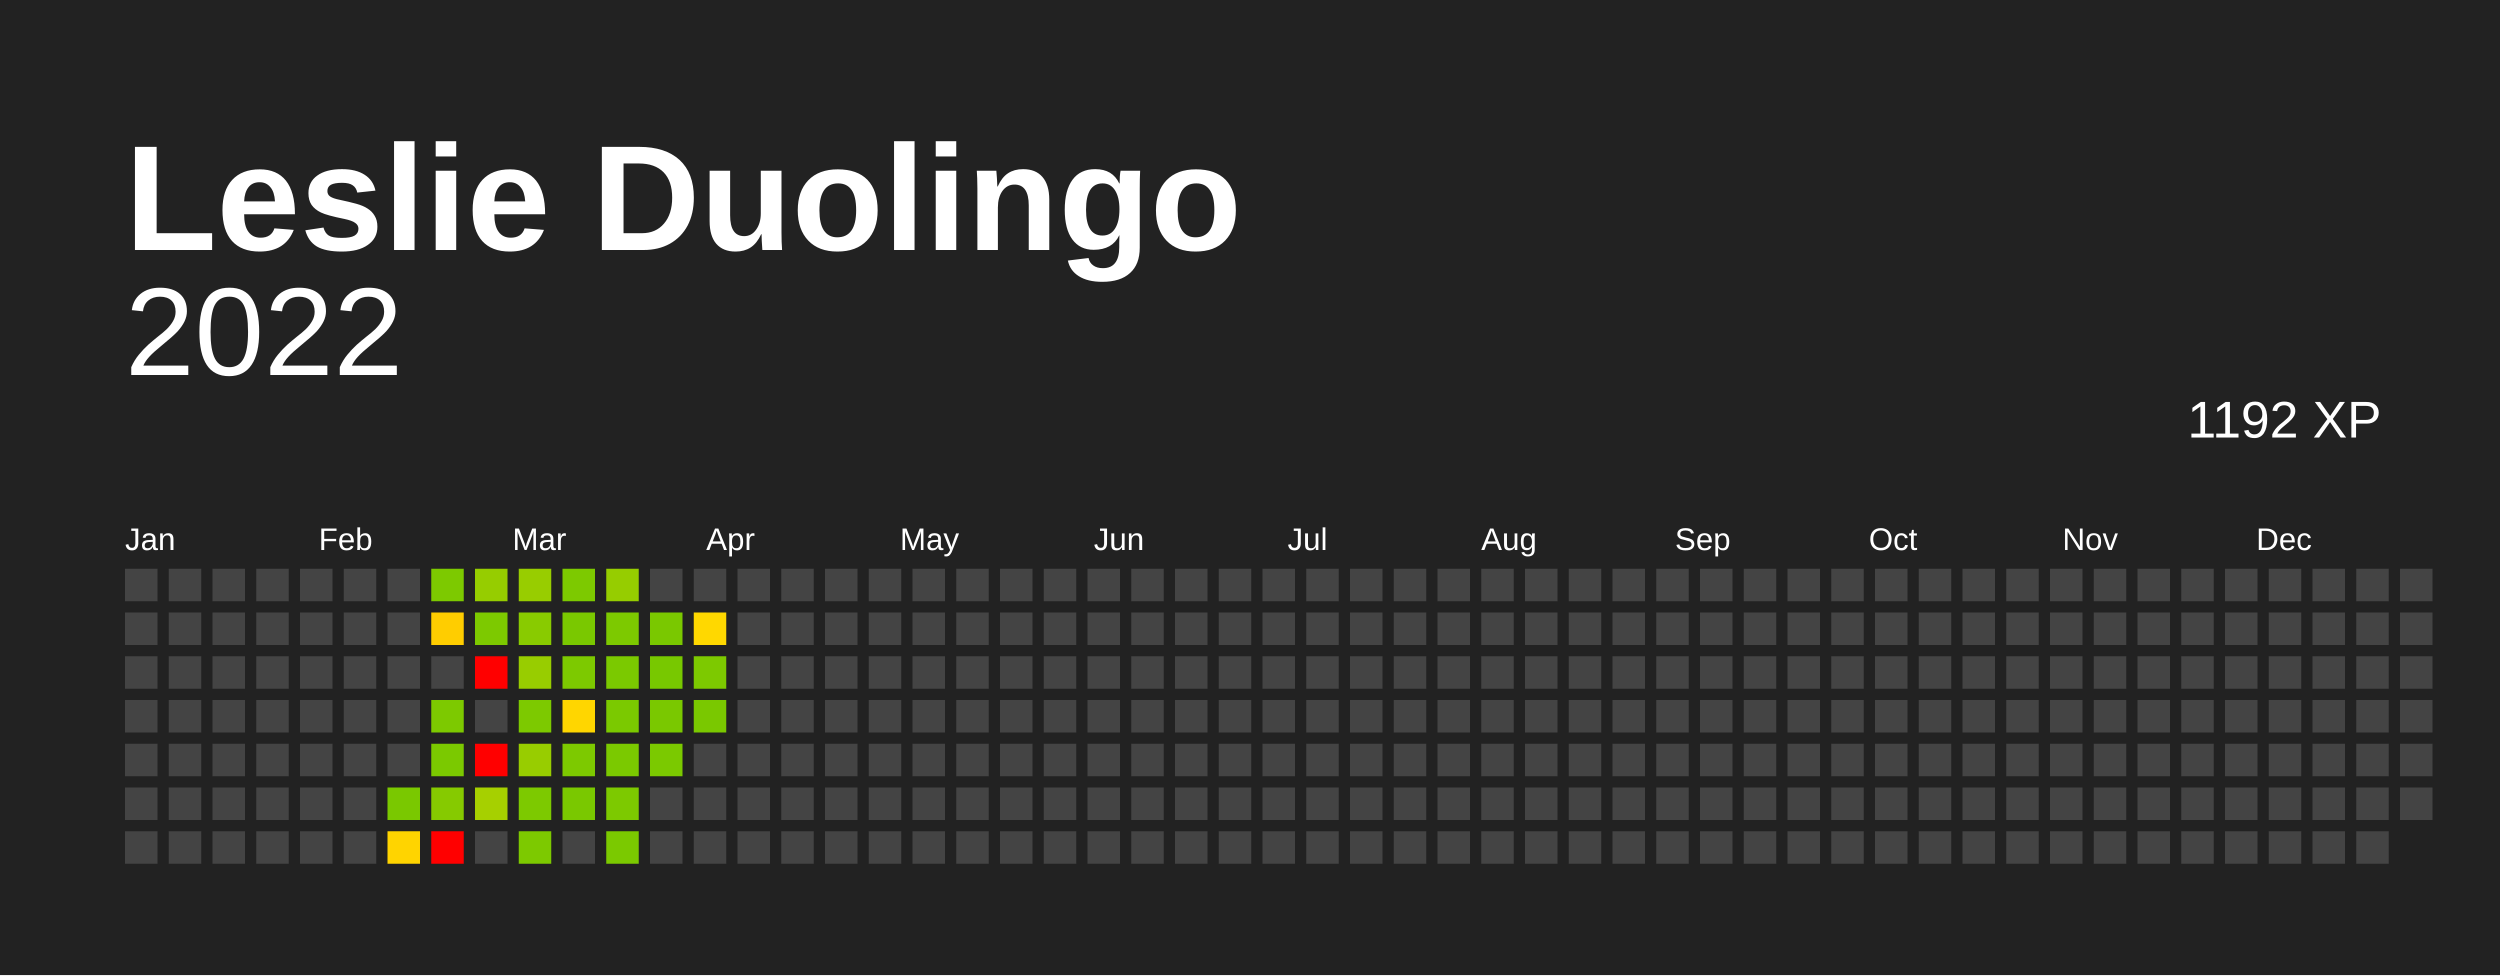
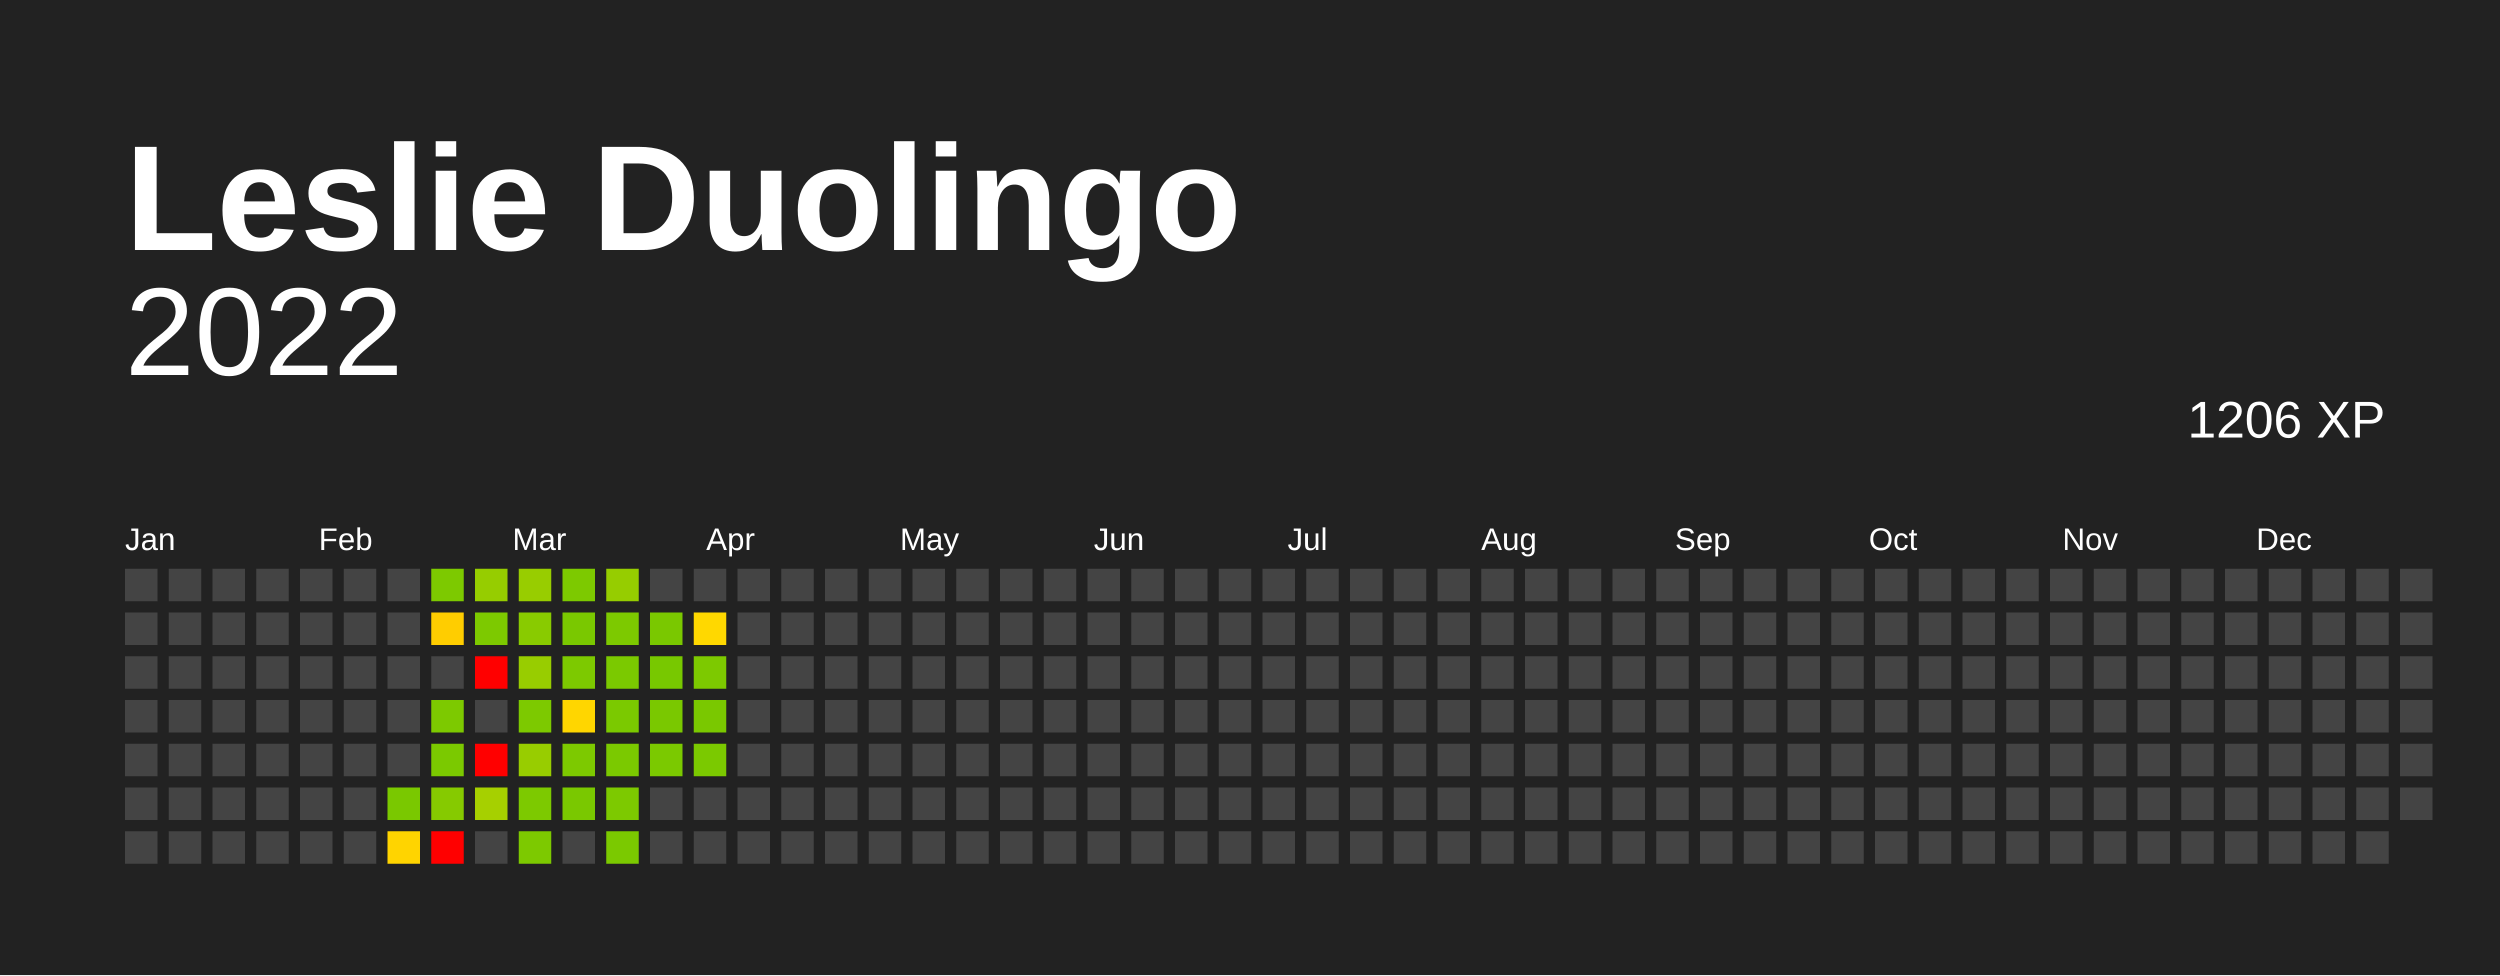
<svg xmlns="http://www.w3.org/2000/svg" baseProfile="full" height="78mm" version="1.1" viewBox="0,0,200,78" width="200mm">
  <defs />
  <rect fill="#222222" height="78" width="200" x="0" y="0" />
  <text fill="#FFFFFF" style="font-size:12px; font-family:Arial; font-weight:bold;" x="10" y="20">Leslie Duolingo</text>
  <text alignment-baseline="hanging" fill="#FFFFFF" style="font-size:10.0px; font-family:Arial;" x="10" y="30">2022</text>
-   <text alignment-baseline="hanging" fill="#FFFFFF" style="font-size:4.125px; font-family:Arial;" x="175" y="35">1192 XP</text>
+   <text alignment-baseline="hanging" fill="#FFFFFF" style="font-size:4.125px; font-family:Arial;" x="175" y="35">1206 XP</text>
  <text fill="#FFFFFF" style="font-size:2.5px; font-family:Arial" x="10.0" y="44">Jan</text>
  <text fill="#FFFFFF" style="font-size:2.5px; font-family:Arial" x="25.5" y="44">Feb</text>
  <text fill="#FFFFFF" style="font-size:2.5px; font-family:Arial" x="41.0" y="44">Mar</text>
  <text fill="#FFFFFF" style="font-size:2.5px; font-family:Arial" x="56.5" y="44">Apr</text>
  <text fill="#FFFFFF" style="font-size:2.5px; font-family:Arial" x="72.0" y="44">May</text>
  <text fill="#FFFFFF" style="font-size:2.5px; font-family:Arial" x="87.5" y="44">Jun</text>
  <text fill="#FFFFFF" style="font-size:2.5px; font-family:Arial" x="103.0" y="44">Jul</text>
  <text fill="#FFFFFF" style="font-size:2.5px; font-family:Arial" x="118.5" y="44">Aug</text>
  <text fill="#FFFFFF" style="font-size:2.5px; font-family:Arial" x="134.0" y="44">Sep</text>
  <text fill="#FFFFFF" style="font-size:2.5px; font-family:Arial" x="149.5" y="44">Oct</text>
  <text fill="#FFFFFF" style="font-size:2.5px; font-family:Arial" x="165.0" y="44">Nov</text>
  <text fill="#FFFFFF" style="font-size:2.5px; font-family:Arial" x="180.5" y="44">Dec</text>
  <rect fill="#444444" height="2.6" width="2.6" x="10.0" y="45.5" />
  <rect fill="#444444" height="2.6" width="2.6" x="10.0" y="49.0" />
  <rect fill="#444444" height="2.6" width="2.6" x="10.0" y="52.5" />
  <rect fill="#444444" height="2.6" width="2.6" x="10.0" y="56.0" />
  <rect fill="#444444" height="2.6" width="2.6" x="10.0" y="59.5" />
  <rect fill="#444444" height="2.6" width="2.6" x="10.0" y="63.0" />
  <rect fill="#444444" height="2.6" width="2.6" x="10.0" y="66.5" />
  <rect fill="#444444" height="2.6" width="2.6" x="13.5" y="45.5" />
  <rect fill="#444444" height="2.6" width="2.6" x="13.5" y="49.0" />
  <rect fill="#444444" height="2.6" width="2.6" x="13.5" y="52.5" />
  <rect fill="#444444" height="2.6" width="2.6" x="13.5" y="56.0" />
  <rect fill="#444444" height="2.6" width="2.6" x="13.5" y="59.5" />
  <rect fill="#444444" height="2.6" width="2.6" x="13.5" y="63.0" />
  <rect fill="#444444" height="2.6" width="2.6" x="13.5" y="66.5" />
  <rect fill="#444444" height="2.6" width="2.6" x="17.0" y="45.5" />
  <rect fill="#444444" height="2.6" width="2.6" x="17.0" y="49.0" />
  <rect fill="#444444" height="2.6" width="2.6" x="17.0" y="52.5" />
  <rect fill="#444444" height="2.6" width="2.6" x="17.0" y="56.0" />
  <rect fill="#444444" height="2.6" width="2.6" x="17.0" y="59.5" />
  <rect fill="#444444" height="2.6" width="2.6" x="17.0" y="63.0" />
  <rect fill="#444444" height="2.6" width="2.6" x="17.0" y="66.5" />
  <rect fill="#444444" height="2.6" width="2.6" x="20.5" y="45.5" />
  <rect fill="#444444" height="2.6" width="2.6" x="20.5" y="49.0" />
  <rect fill="#444444" height="2.6" width="2.6" x="20.5" y="52.5" />
  <rect fill="#444444" height="2.6" width="2.6" x="20.5" y="56.0" />
  <rect fill="#444444" height="2.6" width="2.6" x="20.5" y="59.5" />
  <rect fill="#444444" height="2.6" width="2.6" x="20.5" y="63.0" />
  <rect fill="#444444" height="2.6" width="2.6" x="20.5" y="66.5" />
  <rect fill="#444444" height="2.6" width="2.6" x="24.0" y="45.5" />
  <rect fill="#444444" height="2.6" width="2.6" x="24.0" y="49.0" />
  <rect fill="#444444" height="2.6" width="2.6" x="24.0" y="52.5" />
  <rect fill="#444444" height="2.6" width="2.6" x="24.0" y="56.0" />
  <rect fill="#444444" height="2.6" width="2.6" x="24.0" y="59.5" />
  <rect fill="#444444" height="2.6" width="2.6" x="24.0" y="63.0" />
  <rect fill="#444444" height="2.6" width="2.6" x="24.0" y="66.5" />
  <rect fill="#444444" height="2.6" width="2.6" x="27.5" y="45.5" />
  <rect fill="#444444" height="2.6" width="2.6" x="27.5" y="49.0" />
  <rect fill="#444444" height="2.6" width="2.6" x="27.5" y="52.5" />
  <rect fill="#444444" height="2.6" width="2.6" x="27.5" y="56.0" />
  <rect fill="#444444" height="2.6" width="2.6" x="27.5" y="59.5" />
  <rect fill="#444444" height="2.6" width="2.6" x="27.5" y="63.0" />
  <rect fill="#444444" height="2.6" width="2.6" x="27.5" y="66.5" />
  <rect fill="#444444" height="2.6" width="2.6" x="31.0" y="45.5" />
  <rect fill="#444444" height="2.6" width="2.6" x="31.0" y="49.0" />
  <rect fill="#444444" height="2.6" width="2.6" x="31.0" y="52.5" />
  <rect fill="#444444" height="2.6" width="2.6" x="31.0" y="56.0" />
  <rect fill="#444444" height="2.6" width="2.6" x="31.0" y="59.5" />
  <rect fill="#7ac800" height="2.6" width="2.6" x="31.0" y="63.0" />
  <rect fill="#ffd400" height="2.6" width="2.6" x="31.0" y="66.5" />
  <rect fill="#7dc900" height="2.6" width="2.6" x="34.5" y="45.5" />
  <rect fill="#ffcd00" height="2.6" width="2.6" x="34.5" y="49.0" />
  <rect fill="#444444" height="2.6" width="2.6" x="34.5" y="52.5" />
  <rect fill="#7dc900" height="2.6" width="2.6" x="34.5" y="56.0" />
  <rect fill="#7bc900" height="2.6" width="2.6" x="34.5" y="59.5" />
  <rect fill="#86ca00" height="2.6" width="2.6" x="34.5" y="63.0" />
  <rect fill="red" height="2.6" width="2.6" x="34.5" y="66.5" />
  <rect fill="#96cd00" height="2.6" width="2.6" x="38.0" y="45.5" />
  <rect fill="#7dc900" height="2.6" width="2.6" x="38.0" y="49.0" />
  <rect fill="red" height="2.6" width="2.6" x="38.0" y="52.5" />
  <rect fill="#444444" height="2.6" width="2.6" x="38.0" y="56.0" />
  <rect fill="red" height="2.6" width="2.6" x="38.0" y="59.5" />
  <rect fill="#a6d000" height="2.6" width="2.6" x="38.0" y="63.0" />
  <rect fill="#444444" height="2.6" width="2.6" x="38.0" y="66.5" />
  <rect fill="#98cd00" height="2.6" width="2.6" x="41.5" y="45.5" />
  <rect fill="#89cb00" height="2.6" width="2.6" x="41.5" y="49.0" />
  <rect fill="#98cd00" height="2.6" width="2.6" x="41.5" y="52.5" />
  <rect fill="#7dc900" height="2.6" width="2.6" x="41.5" y="56.0" />
  <rect fill="#98cd00" height="2.6" width="2.6" x="41.5" y="59.5" />
  <rect fill="#7dc900" height="2.6" width="2.6" x="41.5" y="63.0" />
  <rect fill="#7dc900" height="2.6" width="2.6" x="41.5" y="66.5" />
  <rect fill="#7dc900" height="2.6" width="2.6" x="45.0" y="45.5" />
  <rect fill="#7ac800" height="2.6" width="2.6" x="45.0" y="49.0" />
  <rect fill="#7dc900" height="2.6" width="2.6" x="45.0" y="52.5" />
  <rect fill="#ffd600" height="2.6" width="2.6" x="45.0" y="56.0" />
  <rect fill="#7dc900" height="2.6" width="2.6" x="45.0" y="59.5" />
  <rect fill="#7ac800" height="2.6" width="2.6" x="45.0" y="63.0" />
  <rect fill="#444444" height="2.6" width="2.6" x="45.0" y="66.5" />
  <rect fill="#96cd00" height="2.6" width="2.6" x="48.5" y="45.5" />
  <rect fill="#7dc900" height="2.6" width="2.6" x="48.5" y="49.0" />
  <rect fill="#7bc900" height="2.6" width="2.6" x="48.5" y="52.5" />
  <rect fill="#7bc900" height="2.6" width="2.6" x="48.5" y="56.0" />
  <rect fill="#7bc900" height="2.6" width="2.6" x="48.5" y="59.5" />
  <rect fill="#7dc900" height="2.6" width="2.6" x="48.5" y="63.0" />
  <rect fill="#7bc900" height="2.6" width="2.6" x="48.5" y="66.5" />
  <rect fill="#444444" height="2.6" width="2.6" x="52.0" y="45.5" />
  <rect fill="#7ac800" height="2.6" width="2.6" x="52.0" y="49.0" />
  <rect fill="#78c800" height="2.6" width="2.6" x="52.0" y="52.5" />
  <rect fill="#7ac800" height="2.6" width="2.6" x="52.0" y="56.0" />
  <rect fill="#7bc900" height="2.6" width="2.6" x="52.0" y="59.5" />
  <rect fill="#444444" height="2.6" width="2.6" x="52.0" y="63.0" />
  <rect fill="#444444" height="2.6" width="2.6" x="52.0" y="66.5" />
  <rect fill="#444444" height="2.6" width="2.6" x="55.5" y="45.5" />
  <rect fill="#ffd800" height="2.6" width="2.6" x="55.5" y="49.0" />
  <rect fill="#7dc900" height="2.6" width="2.6" x="55.5" y="52.5" />
  <rect fill="#7ac800" height="2.6" width="2.6" x="55.5" y="56.0" />
-   <rect fill="#444444" height="2.6" width="2.6" x="55.5" y="59.5" />
+   <rect fill="#7bc900" height="2.6" width="2.6" x="55.5" y="59.5" />
  <rect fill="#444444" height="2.6" width="2.6" x="55.5" y="63.0" />
  <rect fill="#444444" height="2.6" width="2.6" x="55.5" y="66.5" />
  <rect fill="#444444" height="2.6" width="2.6" x="59.0" y="45.5" />
  <rect fill="#444444" height="2.6" width="2.6" x="59.0" y="49.0" />
  <rect fill="#444444" height="2.6" width="2.6" x="59.0" y="52.5" />
  <rect fill="#444444" height="2.6" width="2.6" x="59.0" y="56.0" />
  <rect fill="#444444" height="2.6" width="2.6" x="59.0" y="59.5" />
  <rect fill="#444444" height="2.6" width="2.6" x="59.0" y="63.0" />
  <rect fill="#444444" height="2.6" width="2.6" x="59.0" y="66.5" />
  <rect fill="#444444" height="2.6" width="2.6" x="62.5" y="45.5" />
  <rect fill="#444444" height="2.6" width="2.6" x="62.5" y="49.0" />
  <rect fill="#444444" height="2.6" width="2.6" x="62.5" y="52.5" />
  <rect fill="#444444" height="2.6" width="2.6" x="62.5" y="56.0" />
  <rect fill="#444444" height="2.6" width="2.6" x="62.5" y="59.5" />
  <rect fill="#444444" height="2.6" width="2.6" x="62.5" y="63.0" />
  <rect fill="#444444" height="2.6" width="2.6" x="62.5" y="66.5" />
  <rect fill="#444444" height="2.6" width="2.6" x="66.0" y="45.5" />
  <rect fill="#444444" height="2.6" width="2.6" x="66.0" y="49.0" />
  <rect fill="#444444" height="2.6" width="2.6" x="66.0" y="52.5" />
  <rect fill="#444444" height="2.6" width="2.6" x="66.0" y="56.0" />
  <rect fill="#444444" height="2.6" width="2.6" x="66.0" y="59.5" />
  <rect fill="#444444" height="2.6" width="2.6" x="66.0" y="63.0" />
  <rect fill="#444444" height="2.6" width="2.6" x="66.0" y="66.5" />
  <rect fill="#444444" height="2.6" width="2.6" x="69.5" y="45.5" />
  <rect fill="#444444" height="2.6" width="2.6" x="69.5" y="49.0" />
  <rect fill="#444444" height="2.6" width="2.6" x="69.5" y="52.5" />
  <rect fill="#444444" height="2.6" width="2.6" x="69.5" y="56.0" />
  <rect fill="#444444" height="2.6" width="2.6" x="69.5" y="59.5" />
  <rect fill="#444444" height="2.6" width="2.6" x="69.5" y="63.0" />
  <rect fill="#444444" height="2.6" width="2.6" x="69.5" y="66.5" />
  <rect fill="#444444" height="2.6" width="2.6" x="73.0" y="45.5" />
  <rect fill="#444444" height="2.6" width="2.6" x="73.0" y="49.0" />
  <rect fill="#444444" height="2.6" width="2.6" x="73.0" y="52.5" />
  <rect fill="#444444" height="2.6" width="2.6" x="73.0" y="56.0" />
  <rect fill="#444444" height="2.6" width="2.6" x="73.0" y="59.5" />
  <rect fill="#444444" height="2.6" width="2.6" x="73.0" y="63.0" />
  <rect fill="#444444" height="2.6" width="2.6" x="73.0" y="66.5" />
  <rect fill="#444444" height="2.6" width="2.6" x="76.5" y="45.5" />
  <rect fill="#444444" height="2.6" width="2.6" x="76.5" y="49.0" />
  <rect fill="#444444" height="2.6" width="2.6" x="76.5" y="52.5" />
  <rect fill="#444444" height="2.6" width="2.6" x="76.5" y="56.0" />
  <rect fill="#444444" height="2.6" width="2.6" x="76.5" y="59.5" />
  <rect fill="#444444" height="2.6" width="2.6" x="76.5" y="63.0" />
  <rect fill="#444444" height="2.6" width="2.6" x="76.5" y="66.5" />
  <rect fill="#444444" height="2.6" width="2.6" x="80.0" y="45.5" />
  <rect fill="#444444" height="2.6" width="2.6" x="80.0" y="49.0" />
  <rect fill="#444444" height="2.6" width="2.6" x="80.0" y="52.5" />
  <rect fill="#444444" height="2.6" width="2.6" x="80.0" y="56.0" />
  <rect fill="#444444" height="2.6" width="2.6" x="80.0" y="59.5" />
  <rect fill="#444444" height="2.6" width="2.6" x="80.0" y="63.0" />
  <rect fill="#444444" height="2.6" width="2.6" x="80.0" y="66.5" />
  <rect fill="#444444" height="2.6" width="2.6" x="83.5" y="45.5" />
  <rect fill="#444444" height="2.6" width="2.6" x="83.5" y="49.0" />
  <rect fill="#444444" height="2.6" width="2.6" x="83.5" y="52.5" />
  <rect fill="#444444" height="2.6" width="2.6" x="83.5" y="56.0" />
  <rect fill="#444444" height="2.6" width="2.6" x="83.5" y="59.5" />
  <rect fill="#444444" height="2.6" width="2.6" x="83.5" y="63.0" />
  <rect fill="#444444" height="2.6" width="2.6" x="83.5" y="66.5" />
  <rect fill="#444444" height="2.6" width="2.6" x="87.0" y="45.5" />
  <rect fill="#444444" height="2.6" width="2.6" x="87.0" y="49.0" />
  <rect fill="#444444" height="2.6" width="2.6" x="87.0" y="52.5" />
  <rect fill="#444444" height="2.6" width="2.6" x="87.0" y="56.0" />
  <rect fill="#444444" height="2.6" width="2.6" x="87.0" y="59.5" />
  <rect fill="#444444" height="2.6" width="2.6" x="87.0" y="63.0" />
  <rect fill="#444444" height="2.6" width="2.6" x="87.0" y="66.5" />
  <rect fill="#444444" height="2.6" width="2.6" x="90.5" y="45.5" />
  <rect fill="#444444" height="2.6" width="2.6" x="90.5" y="49.0" />
  <rect fill="#444444" height="2.6" width="2.6" x="90.5" y="52.5" />
  <rect fill="#444444" height="2.6" width="2.6" x="90.5" y="56.0" />
  <rect fill="#444444" height="2.6" width="2.6" x="90.5" y="59.5" />
  <rect fill="#444444" height="2.6" width="2.6" x="90.5" y="63.0" />
  <rect fill="#444444" height="2.6" width="2.6" x="90.5" y="66.5" />
  <rect fill="#444444" height="2.6" width="2.6" x="94.0" y="45.5" />
  <rect fill="#444444" height="2.6" width="2.6" x="94.0" y="49.0" />
  <rect fill="#444444" height="2.6" width="2.6" x="94.0" y="52.5" />
  <rect fill="#444444" height="2.6" width="2.6" x="94.0" y="56.0" />
  <rect fill="#444444" height="2.6" width="2.6" x="94.0" y="59.5" />
  <rect fill="#444444" height="2.6" width="2.6" x="94.0" y="63.0" />
  <rect fill="#444444" height="2.6" width="2.6" x="94.0" y="66.5" />
  <rect fill="#444444" height="2.6" width="2.6" x="97.5" y="45.5" />
  <rect fill="#444444" height="2.6" width="2.6" x="97.5" y="49.0" />
  <rect fill="#444444" height="2.6" width="2.6" x="97.5" y="52.5" />
  <rect fill="#444444" height="2.6" width="2.6" x="97.5" y="56.0" />
  <rect fill="#444444" height="2.6" width="2.6" x="97.5" y="59.5" />
  <rect fill="#444444" height="2.6" width="2.6" x="97.5" y="63.0" />
  <rect fill="#444444" height="2.6" width="2.6" x="97.5" y="66.5" />
  <rect fill="#444444" height="2.6" width="2.6" x="101.0" y="45.5" />
  <rect fill="#444444" height="2.6" width="2.6" x="101.0" y="49.0" />
  <rect fill="#444444" height="2.6" width="2.6" x="101.0" y="52.5" />
  <rect fill="#444444" height="2.6" width="2.6" x="101.0" y="56.0" />
  <rect fill="#444444" height="2.6" width="2.6" x="101.0" y="59.5" />
  <rect fill="#444444" height="2.6" width="2.6" x="101.0" y="63.0" />
  <rect fill="#444444" height="2.6" width="2.6" x="101.0" y="66.5" />
  <rect fill="#444444" height="2.6" width="2.6" x="104.5" y="45.5" />
  <rect fill="#444444" height="2.6" width="2.6" x="104.5" y="49.0" />
  <rect fill="#444444" height="2.6" width="2.6" x="104.5" y="52.5" />
  <rect fill="#444444" height="2.6" width="2.6" x="104.5" y="56.0" />
  <rect fill="#444444" height="2.6" width="2.6" x="104.5" y="59.5" />
  <rect fill="#444444" height="2.6" width="2.6" x="104.5" y="63.0" />
  <rect fill="#444444" height="2.6" width="2.6" x="104.5" y="66.5" />
  <rect fill="#444444" height="2.6" width="2.6" x="108.0" y="45.5" />
  <rect fill="#444444" height="2.6" width="2.6" x="108.0" y="49.0" />
  <rect fill="#444444" height="2.6" width="2.6" x="108.0" y="52.5" />
  <rect fill="#444444" height="2.6" width="2.6" x="108.0" y="56.0" />
  <rect fill="#444444" height="2.6" width="2.6" x="108.0" y="59.5" />
  <rect fill="#444444" height="2.6" width="2.6" x="108.0" y="63.0" />
  <rect fill="#444444" height="2.6" width="2.6" x="108.0" y="66.5" />
  <rect fill="#444444" height="2.6" width="2.6" x="111.5" y="45.5" />
  <rect fill="#444444" height="2.6" width="2.6" x="111.5" y="49.0" />
  <rect fill="#444444" height="2.6" width="2.6" x="111.5" y="52.5" />
  <rect fill="#444444" height="2.6" width="2.6" x="111.5" y="56.0" />
  <rect fill="#444444" height="2.6" width="2.6" x="111.5" y="59.5" />
  <rect fill="#444444" height="2.6" width="2.6" x="111.5" y="63.0" />
  <rect fill="#444444" height="2.6" width="2.6" x="111.5" y="66.5" />
  <rect fill="#444444" height="2.6" width="2.6" x="115.0" y="45.5" />
  <rect fill="#444444" height="2.6" width="2.6" x="115.0" y="49.0" />
  <rect fill="#444444" height="2.6" width="2.6" x="115.0" y="52.5" />
  <rect fill="#444444" height="2.6" width="2.6" x="115.0" y="56.0" />
  <rect fill="#444444" height="2.6" width="2.6" x="115.0" y="59.5" />
  <rect fill="#444444" height="2.6" width="2.6" x="115.0" y="63.0" />
  <rect fill="#444444" height="2.6" width="2.6" x="115.0" y="66.5" />
  <rect fill="#444444" height="2.6" width="2.6" x="118.5" y="45.5" />
  <rect fill="#444444" height="2.6" width="2.6" x="118.5" y="49.0" />
  <rect fill="#444444" height="2.6" width="2.6" x="118.5" y="52.5" />
  <rect fill="#444444" height="2.6" width="2.6" x="118.5" y="56.0" />
  <rect fill="#444444" height="2.6" width="2.6" x="118.5" y="59.5" />
  <rect fill="#444444" height="2.6" width="2.6" x="118.5" y="63.0" />
  <rect fill="#444444" height="2.6" width="2.6" x="118.5" y="66.5" />
  <rect fill="#444444" height="2.6" width="2.6" x="122.0" y="45.5" />
  <rect fill="#444444" height="2.6" width="2.6" x="122.0" y="49.0" />
  <rect fill="#444444" height="2.6" width="2.6" x="122.0" y="52.5" />
  <rect fill="#444444" height="2.6" width="2.6" x="122.0" y="56.0" />
  <rect fill="#444444" height="2.6" width="2.6" x="122.0" y="59.5" />
  <rect fill="#444444" height="2.6" width="2.6" x="122.0" y="63.0" />
  <rect fill="#444444" height="2.6" width="2.6" x="122.0" y="66.5" />
  <rect fill="#444444" height="2.6" width="2.6" x="125.5" y="45.5" />
  <rect fill="#444444" height="2.6" width="2.6" x="125.5" y="49.0" />
  <rect fill="#444444" height="2.6" width="2.6" x="125.5" y="52.5" />
  <rect fill="#444444" height="2.6" width="2.6" x="125.5" y="56.0" />
  <rect fill="#444444" height="2.6" width="2.6" x="125.5" y="59.5" />
  <rect fill="#444444" height="2.6" width="2.6" x="125.5" y="63.0" />
  <rect fill="#444444" height="2.6" width="2.6" x="125.5" y="66.5" />
  <rect fill="#444444" height="2.6" width="2.6" x="129.0" y="45.5" />
  <rect fill="#444444" height="2.6" width="2.6" x="129.0" y="49.0" />
  <rect fill="#444444" height="2.6" width="2.6" x="129.0" y="52.5" />
  <rect fill="#444444" height="2.6" width="2.6" x="129.0" y="56.0" />
  <rect fill="#444444" height="2.6" width="2.6" x="129.0" y="59.5" />
  <rect fill="#444444" height="2.6" width="2.6" x="129.0" y="63.0" />
  <rect fill="#444444" height="2.6" width="2.6" x="129.0" y="66.5" />
  <rect fill="#444444" height="2.6" width="2.6" x="132.5" y="45.5" />
  <rect fill="#444444" height="2.6" width="2.6" x="132.5" y="49.0" />
  <rect fill="#444444" height="2.6" width="2.6" x="132.5" y="52.5" />
  <rect fill="#444444" height="2.6" width="2.6" x="132.5" y="56.0" />
  <rect fill="#444444" height="2.6" width="2.6" x="132.5" y="59.5" />
  <rect fill="#444444" height="2.6" width="2.6" x="132.5" y="63.0" />
  <rect fill="#444444" height="2.6" width="2.6" x="132.5" y="66.5" />
  <rect fill="#444444" height="2.6" width="2.6" x="136.0" y="45.5" />
  <rect fill="#444444" height="2.6" width="2.6" x="136.0" y="49.0" />
  <rect fill="#444444" height="2.6" width="2.6" x="136.0" y="52.5" />
  <rect fill="#444444" height="2.6" width="2.6" x="136.0" y="56.0" />
  <rect fill="#444444" height="2.6" width="2.6" x="136.0" y="59.5" />
  <rect fill="#444444" height="2.6" width="2.6" x="136.0" y="63.0" />
  <rect fill="#444444" height="2.6" width="2.6" x="136.0" y="66.5" />
  <rect fill="#444444" height="2.6" width="2.6" x="139.5" y="45.5" />
  <rect fill="#444444" height="2.6" width="2.6" x="139.5" y="49.0" />
  <rect fill="#444444" height="2.6" width="2.6" x="139.5" y="52.5" />
  <rect fill="#444444" height="2.6" width="2.6" x="139.5" y="56.0" />
  <rect fill="#444444" height="2.6" width="2.6" x="139.5" y="59.5" />
  <rect fill="#444444" height="2.6" width="2.6" x="139.5" y="63.0" />
  <rect fill="#444444" height="2.6" width="2.6" x="139.5" y="66.5" />
  <rect fill="#444444" height="2.6" width="2.6" x="143.0" y="45.5" />
  <rect fill="#444444" height="2.6" width="2.6" x="143.0" y="49.0" />
  <rect fill="#444444" height="2.6" width="2.6" x="143.0" y="52.5" />
  <rect fill="#444444" height="2.6" width="2.6" x="143.0" y="56.0" />
  <rect fill="#444444" height="2.6" width="2.6" x="143.0" y="59.5" />
  <rect fill="#444444" height="2.6" width="2.6" x="143.0" y="63.0" />
  <rect fill="#444444" height="2.6" width="2.6" x="143.0" y="66.5" />
  <rect fill="#444444" height="2.6" width="2.6" x="146.5" y="45.5" />
  <rect fill="#444444" height="2.6" width="2.6" x="146.5" y="49.0" />
  <rect fill="#444444" height="2.6" width="2.6" x="146.5" y="52.5" />
  <rect fill="#444444" height="2.6" width="2.6" x="146.5" y="56.0" />
  <rect fill="#444444" height="2.6" width="2.6" x="146.5" y="59.5" />
  <rect fill="#444444" height="2.6" width="2.6" x="146.5" y="63.0" />
  <rect fill="#444444" height="2.6" width="2.6" x="146.5" y="66.5" />
  <rect fill="#444444" height="2.6" width="2.6" x="150.0" y="45.5" />
  <rect fill="#444444" height="2.6" width="2.6" x="150.0" y="49.0" />
  <rect fill="#444444" height="2.6" width="2.6" x="150.0" y="52.5" />
  <rect fill="#444444" height="2.6" width="2.6" x="150.0" y="56.0" />
  <rect fill="#444444" height="2.6" width="2.6" x="150.0" y="59.5" />
  <rect fill="#444444" height="2.6" width="2.6" x="150.0" y="63.0" />
  <rect fill="#444444" height="2.6" width="2.6" x="150.0" y="66.5" />
  <rect fill="#444444" height="2.6" width="2.6" x="153.5" y="45.5" />
  <rect fill="#444444" height="2.6" width="2.6" x="153.5" y="49.0" />
  <rect fill="#444444" height="2.6" width="2.6" x="153.5" y="52.5" />
  <rect fill="#444444" height="2.6" width="2.6" x="153.5" y="56.0" />
  <rect fill="#444444" height="2.6" width="2.6" x="153.5" y="59.5" />
  <rect fill="#444444" height="2.6" width="2.6" x="153.5" y="63.0" />
  <rect fill="#444444" height="2.6" width="2.6" x="153.5" y="66.5" />
  <rect fill="#444444" height="2.6" width="2.6" x="157.0" y="45.5" />
  <rect fill="#444444" height="2.6" width="2.6" x="157.0" y="49.0" />
  <rect fill="#444444" height="2.6" width="2.6" x="157.0" y="52.5" />
  <rect fill="#444444" height="2.6" width="2.6" x="157.0" y="56.0" />
  <rect fill="#444444" height="2.6" width="2.6" x="157.0" y="59.5" />
  <rect fill="#444444" height="2.6" width="2.6" x="157.0" y="63.0" />
  <rect fill="#444444" height="2.6" width="2.6" x="157.0" y="66.5" />
  <rect fill="#444444" height="2.6" width="2.6" x="160.5" y="45.5" />
  <rect fill="#444444" height="2.6" width="2.6" x="160.5" y="49.0" />
  <rect fill="#444444" height="2.6" width="2.6" x="160.5" y="52.5" />
  <rect fill="#444444" height="2.6" width="2.6" x="160.5" y="56.0" />
  <rect fill="#444444" height="2.6" width="2.6" x="160.5" y="59.5" />
  <rect fill="#444444" height="2.6" width="2.6" x="160.5" y="63.0" />
  <rect fill="#444444" height="2.6" width="2.6" x="160.5" y="66.5" />
  <rect fill="#444444" height="2.6" width="2.6" x="164.0" y="45.5" />
  <rect fill="#444444" height="2.6" width="2.6" x="164.0" y="49.0" />
  <rect fill="#444444" height="2.6" width="2.6" x="164.0" y="52.5" />
  <rect fill="#444444" height="2.6" width="2.6" x="164.0" y="56.0" />
  <rect fill="#444444" height="2.6" width="2.6" x="164.0" y="59.5" />
  <rect fill="#444444" height="2.6" width="2.6" x="164.0" y="63.0" />
  <rect fill="#444444" height="2.6" width="2.6" x="164.0" y="66.5" />
  <rect fill="#444444" height="2.6" width="2.6" x="167.5" y="45.5" />
  <rect fill="#444444" height="2.6" width="2.6" x="167.5" y="49.0" />
  <rect fill="#444444" height="2.6" width="2.6" x="167.5" y="52.5" />
  <rect fill="#444444" height="2.6" width="2.6" x="167.5" y="56.0" />
  <rect fill="#444444" height="2.6" width="2.6" x="167.5" y="59.5" />
  <rect fill="#444444" height="2.6" width="2.6" x="167.5" y="63.0" />
  <rect fill="#444444" height="2.6" width="2.6" x="167.5" y="66.5" />
  <rect fill="#444444" height="2.6" width="2.6" x="171.0" y="45.5" />
  <rect fill="#444444" height="2.6" width="2.6" x="171.0" y="49.0" />
  <rect fill="#444444" height="2.6" width="2.6" x="171.0" y="52.5" />
  <rect fill="#444444" height="2.6" width="2.6" x="171.0" y="56.0" />
  <rect fill="#444444" height="2.6" width="2.6" x="171.0" y="59.5" />
  <rect fill="#444444" height="2.6" width="2.6" x="171.0" y="63.0" />
  <rect fill="#444444" height="2.6" width="2.6" x="171.0" y="66.5" />
  <rect fill="#444444" height="2.6" width="2.6" x="174.5" y="45.5" />
  <rect fill="#444444" height="2.6" width="2.6" x="174.5" y="49.0" />
  <rect fill="#444444" height="2.6" width="2.6" x="174.5" y="52.5" />
  <rect fill="#444444" height="2.6" width="2.6" x="174.5" y="56.0" />
  <rect fill="#444444" height="2.6" width="2.6" x="174.5" y="59.5" />
  <rect fill="#444444" height="2.6" width="2.6" x="174.5" y="63.0" />
  <rect fill="#444444" height="2.6" width="2.6" x="174.5" y="66.5" />
  <rect fill="#444444" height="2.6" width="2.6" x="178.0" y="45.5" />
  <rect fill="#444444" height="2.6" width="2.6" x="178.0" y="49.0" />
  <rect fill="#444444" height="2.6" width="2.6" x="178.0" y="52.5" />
  <rect fill="#444444" height="2.6" width="2.6" x="178.0" y="56.0" />
  <rect fill="#444444" height="2.6" width="2.6" x="178.0" y="59.5" />
  <rect fill="#444444" height="2.6" width="2.6" x="178.0" y="63.0" />
  <rect fill="#444444" height="2.6" width="2.6" x="178.0" y="66.5" />
  <rect fill="#444444" height="2.6" width="2.6" x="181.5" y="45.5" />
  <rect fill="#444444" height="2.6" width="2.6" x="181.5" y="49.0" />
  <rect fill="#444444" height="2.6" width="2.6" x="181.5" y="52.5" />
  <rect fill="#444444" height="2.6" width="2.6" x="181.5" y="56.0" />
  <rect fill="#444444" height="2.6" width="2.6" x="181.5" y="59.5" />
  <rect fill="#444444" height="2.6" width="2.6" x="181.5" y="63.0" />
  <rect fill="#444444" height="2.6" width="2.6" x="181.5" y="66.5" />
  <rect fill="#444444" height="2.6" width="2.6" x="185.0" y="45.5" />
  <rect fill="#444444" height="2.6" width="2.6" x="185.0" y="49.0" />
  <rect fill="#444444" height="2.6" width="2.6" x="185.0" y="52.5" />
  <rect fill="#444444" height="2.6" width="2.6" x="185.0" y="56.0" />
  <rect fill="#444444" height="2.6" width="2.6" x="185.0" y="59.5" />
  <rect fill="#444444" height="2.6" width="2.6" x="185.0" y="63.0" />
  <rect fill="#444444" height="2.6" width="2.6" x="185.0" y="66.5" />
  <rect fill="#444444" height="2.6" width="2.6" x="188.5" y="45.5" />
  <rect fill="#444444" height="2.6" width="2.6" x="188.5" y="49.0" />
  <rect fill="#444444" height="2.6" width="2.6" x="188.5" y="52.5" />
  <rect fill="#444444" height="2.6" width="2.6" x="188.5" y="56.0" />
  <rect fill="#444444" height="2.6" width="2.6" x="188.5" y="59.5" />
  <rect fill="#444444" height="2.6" width="2.6" x="188.5" y="63.0" />
  <rect fill="#444444" height="2.6" width="2.6" x="188.5" y="66.5" />
  <rect fill="#444444" height="2.6" width="2.6" x="192.0" y="45.5" />
  <rect fill="#444444" height="2.6" width="2.6" x="192.0" y="49.0" />
  <rect fill="#444444" height="2.6" width="2.6" x="192.0" y="52.5" />
  <rect fill="#444444" height="2.6" width="2.6" x="192.0" y="56.0" />
  <rect fill="#444444" height="2.6" width="2.6" x="192.0" y="59.5" />
  <rect fill="#444444" height="2.6" width="2.6" x="192.0" y="63.0" />
</svg>
